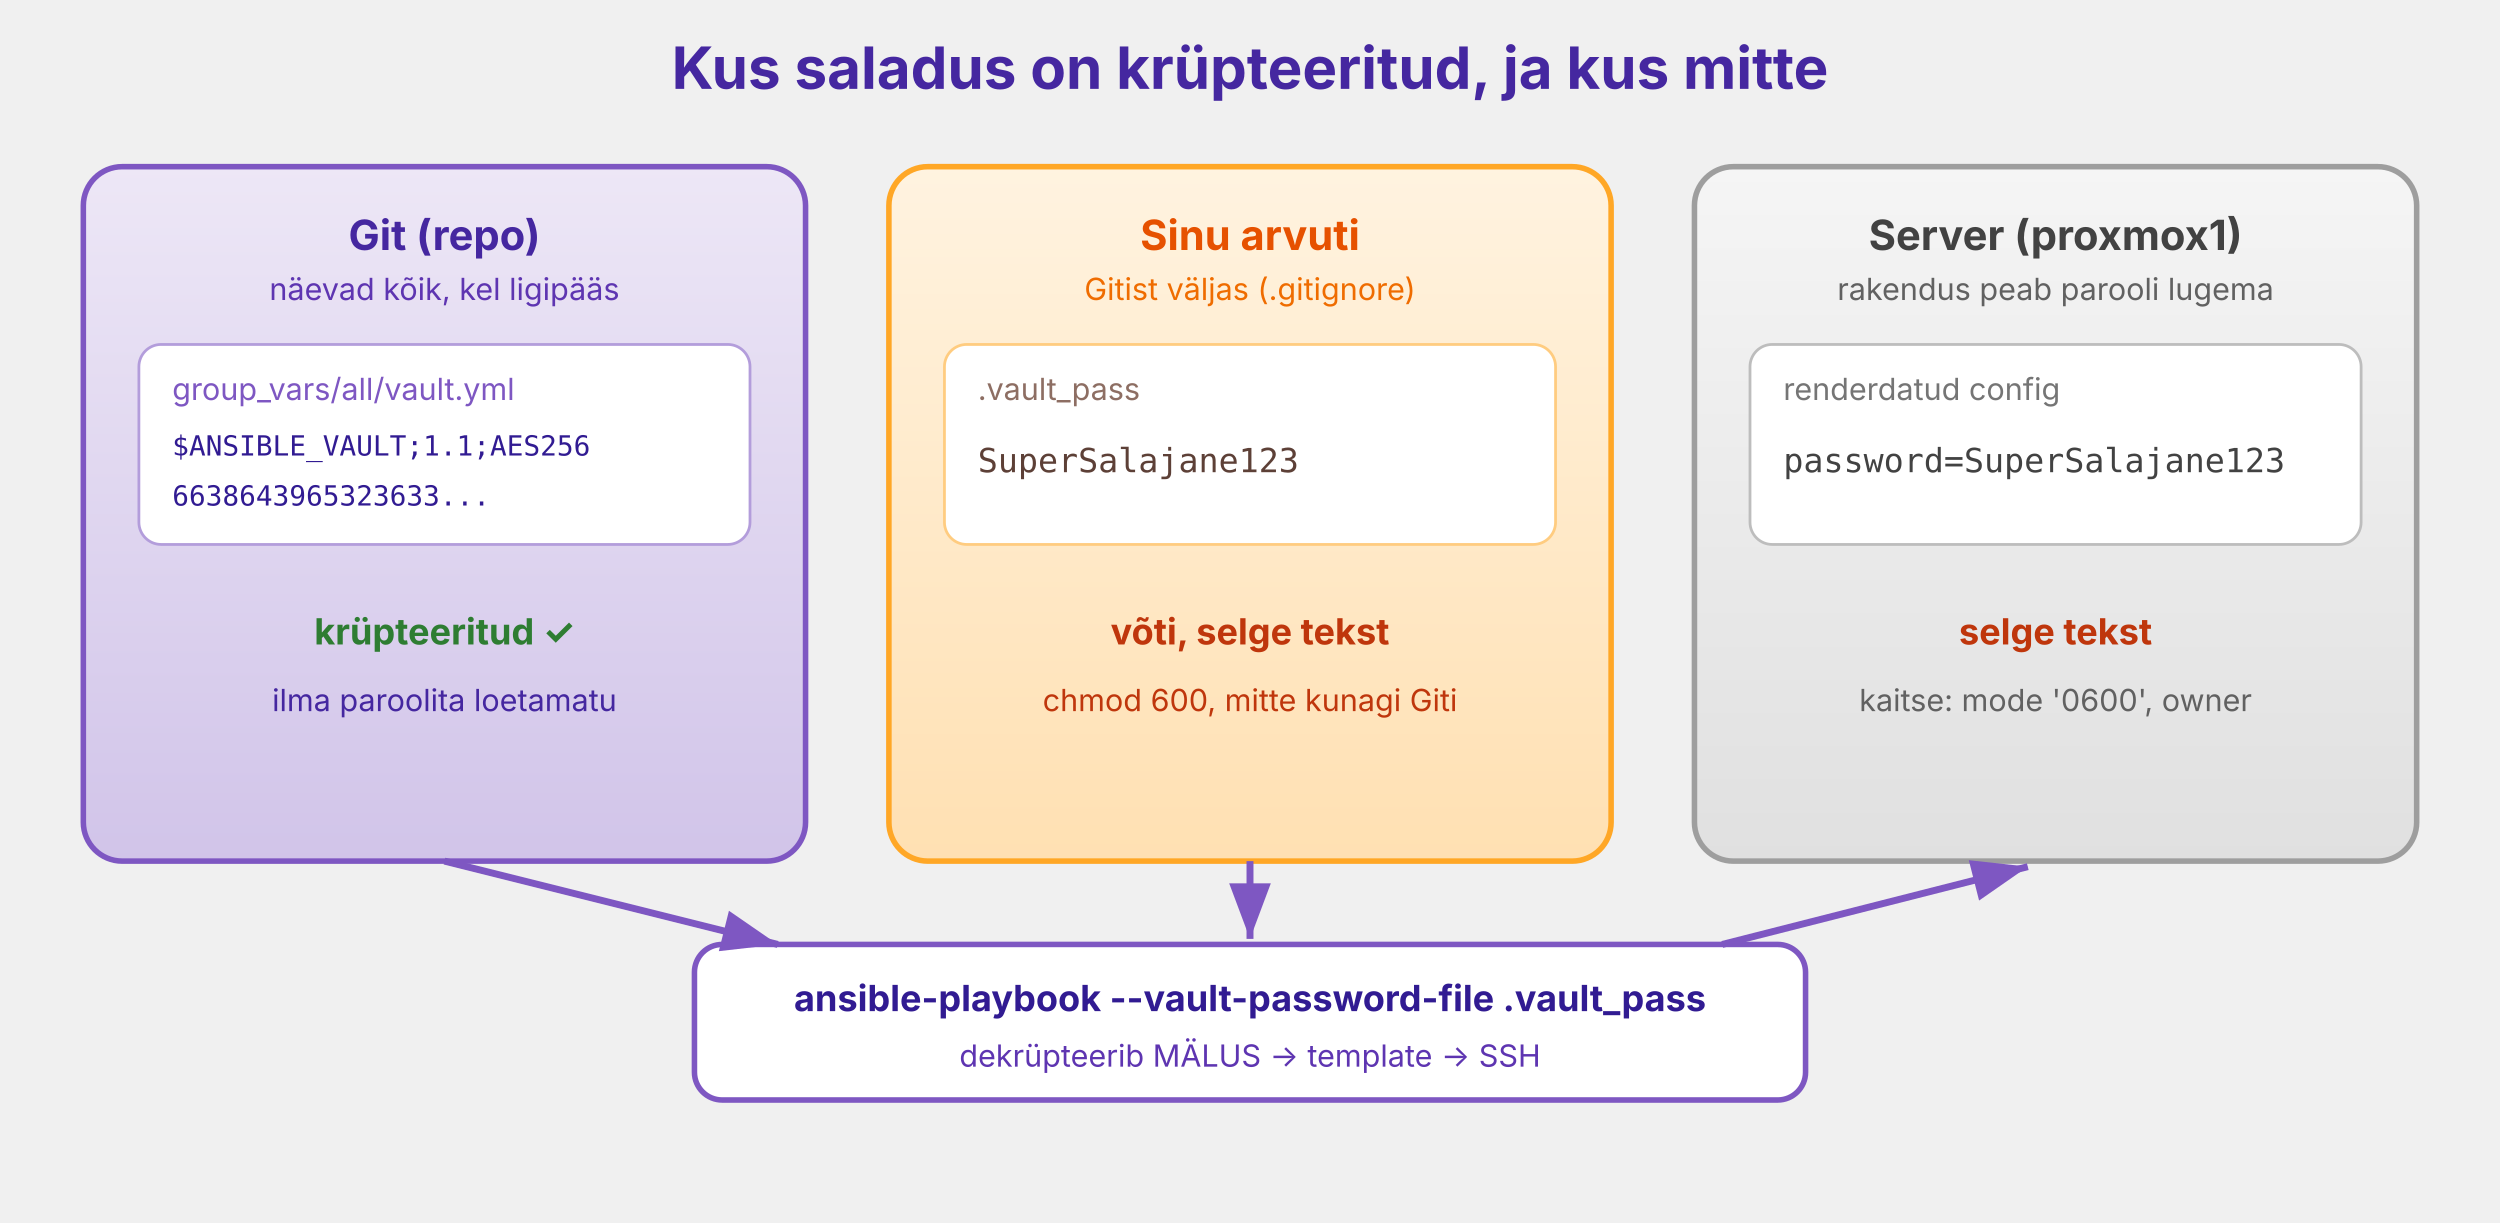
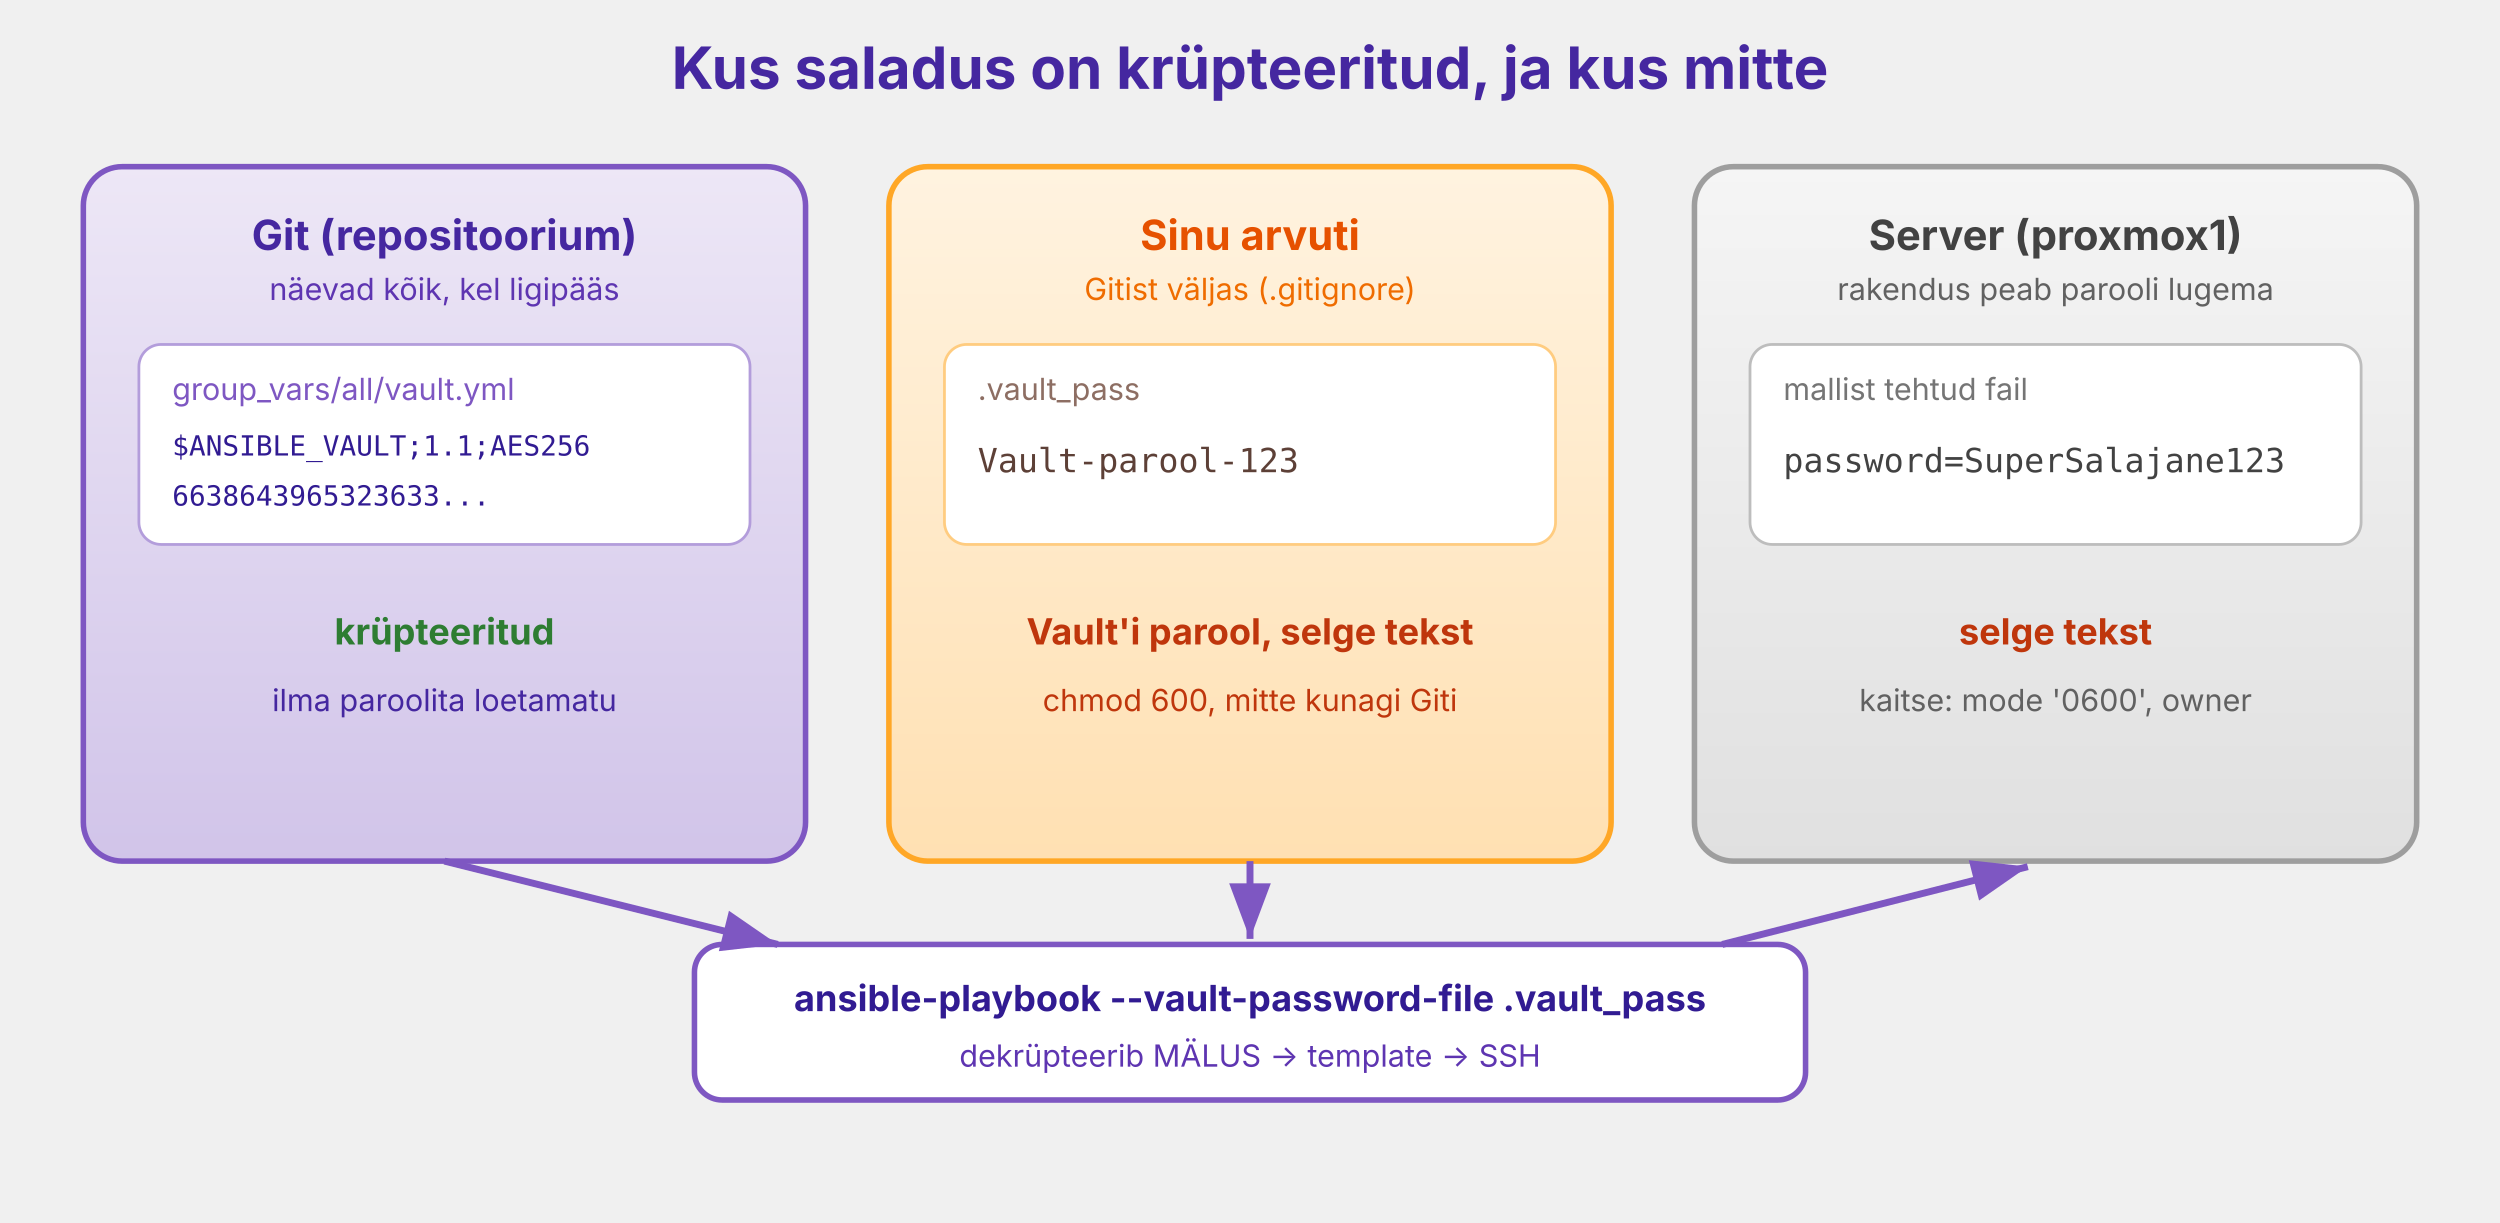
<svg xmlns="http://www.w3.org/2000/svg" viewBox="0 0 900 440" font-family="Inter, -apple-system, sans-serif">
  <defs>
    <linearGradient id="git" x1="0" y1="0" x2="0" y2="1">
      <stop offset="0" stop-color="#ede7f6" />
      <stop offset="1" stop-color="#d1c4e9" />
    </linearGradient>
    <linearGradient id="loc" x1="0" y1="0" x2="0" y2="1">
      <stop offset="0" stop-color="#fff3e0" />
      <stop offset="1" stop-color="#ffe0b2" />
    </linearGradient>
    <linearGradient id="srv" x1="0" y1="0" x2="0" y2="1">
      <stop offset="0" stop-color="#f5f5f5" />
      <stop offset="1" stop-color="#e0e0e0" />
    </linearGradient>
    <marker id="a5" markerWidth="10" markerHeight="10" refX="8" refY="3" orient="auto">
      <path d="M0,0 L8,3 L0,6 Z" fill="#7e57c2" />
    </marker>
  </defs>
  <text x="450" y="32" text-anchor="middle" font-size="21" font-weight="700" fill="#4527a0">Kus saladus on krüpteeritud, ja kus mitte</text>
  <rect x="30" y="60" width="260" height="250" rx="14" fill="url(#git)" stroke="#7e57c2" stroke-width="2" />
-   <text x="160" y="90" text-anchor="middle" font-size="15" font-weight="700" fill="#4527a0">Git (repo)</text>
+   <text x="160" y="90" text-anchor="middle" font-size="15" font-weight="700" fill="#4527a0">Git (repositoorium)</text>
  <text x="160" y="108" text-anchor="middle" font-size="11" fill="#5e35b1">näevad kõik, kel ligipääs</text>
  <rect x="50" y="124" width="220" height="72" rx="8" fill="#fff" stroke="#b39ddb" />
  <text x="62" y="144" font-size="11" fill="#7e57c2">group_vars/all/vault.yml</text>
  <g font-family="JetBrains Mono, monospace" font-size="10" fill="#311b92">
    <text x="62" y="164">$ANSIBLE_VAULT;1.1;AES256</text>
    <text x="62" y="182">6638643965323633...</text>
  </g>
-   <text x="160" y="232" text-anchor="middle" font-size="13" fill="#2e7d32" font-weight="700">krüpteeritud ✓</text>
+   <text x="160" y="232" text-anchor="middle" font-size="13" fill="#2e7d32" font-weight="700">krüpteeritud</text>
  <text x="160" y="256" text-anchor="middle" font-size="11" fill="#4527a0">ilma paroolita loetamatu</text>
  <rect x="320" y="60" width="260" height="250" rx="14" fill="url(#loc)" stroke="#ffa726" stroke-width="2" />
  <text x="450" y="90" text-anchor="middle" font-size="15" font-weight="700" fill="#e65100">Sinu arvuti</text>
  <text x="450" y="108" text-anchor="middle" font-size="11" fill="#ef6c00">Gitist väljas (.gitignore)</text>
  <rect x="340" y="124" width="220" height="72" rx="8" fill="#fff" stroke="#ffcc80" />
  <text x="352" y="144" font-size="11" fill="#8d6e63">.vault_pass</text>
-   <text x="352" y="170" font-family="JetBrains Mono, monospace" font-size="12" fill="#5d4037">SuperSalajane123</text>
-   <text x="450" y="232" text-anchor="middle" font-size="13" fill="#bf360c" font-weight="700">võti, selge tekst</text>
+   <text x="352" y="170" font-family="JetBrains Mono, monospace" font-size="12" fill="#5d4037">Vault-parool-123</text>
+   <text x="450" y="232" text-anchor="middle" font-size="13" fill="#bf360c" font-weight="700">Vault'i parool, selge tekst</text>
  <text x="450" y="256" text-anchor="middle" font-size="11" fill="#bf360c">chmod 600, mitte kunagi Giti</text>
  <rect x="610" y="60" width="260" height="250" rx="14" fill="url(#srv)" stroke="#9e9e9e" stroke-width="2" />
  <text x="740" y="90" text-anchor="middle" font-size="15" font-weight="700" fill="#424242">Server (proxmox1)</text>
  <text x="740" y="108" text-anchor="middle" font-size="11" fill="#616161">rakendus peab parooli lugema</text>
  <rect x="630" y="124" width="220" height="72" rx="8" fill="#fff" stroke="#bdbdbd" />
-   <text x="642" y="144" font-size="11" fill="#757575">renderdatud config</text>
+   <text x="642" y="144" font-size="11" fill="#757575">mallist tehtud fail</text>
  <text x="642" y="170" font-family="JetBrains Mono, monospace" font-size="12" fill="#424242">password=SuperSalajane123</text>
  <text x="740" y="232" text-anchor="middle" font-size="13" fill="#bf360c" font-weight="700">selge tekst</text>
  <text x="740" y="256" text-anchor="middle" font-size="11" fill="#616161">kaitse: mode '0600', owner</text>
  <rect x="250" y="340" width="400" height="56" rx="10" fill="#fff" stroke="#7e57c2" stroke-width="2" />
  <text x="450" y="364" text-anchor="middle" font-size="13" fill="#311b92" font-weight="700">ansible-playbook --vault-password-file .vault_pass</text>
  <text x="450" y="384" text-anchor="middle" font-size="11" fill="#5e35b1">dekrüpteerib MÄLUS → template → SSH</text>
  <line x1="160" y1="310" x2="280" y2="340" stroke="#7e57c2" stroke-width="2.5" marker-end="url(#a5)" />
  <line x1="450" y1="310" x2="450" y2="338" stroke="#7e57c2" stroke-width="2.5" marker-end="url(#a5)" />
  <line x1="620" y1="340" x2="730" y2="312" stroke="#7e57c2" stroke-width="2.5" marker-end="url(#a5)" />
</svg>
